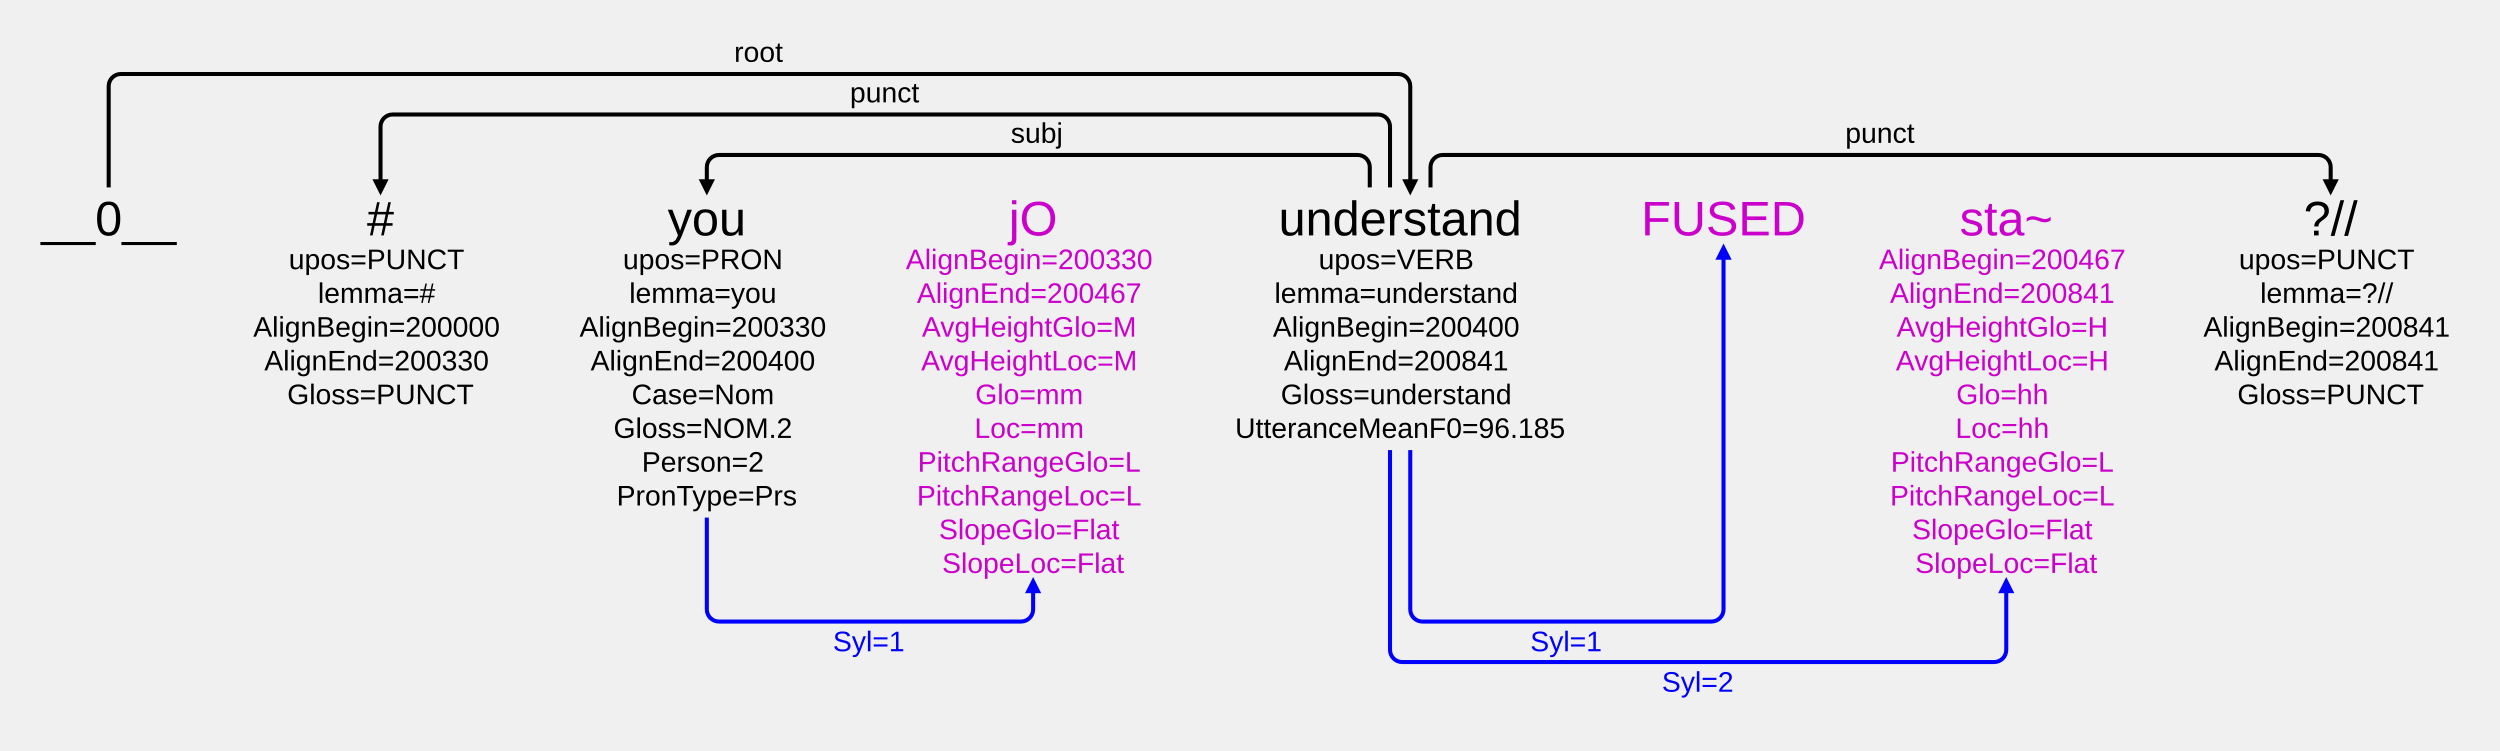
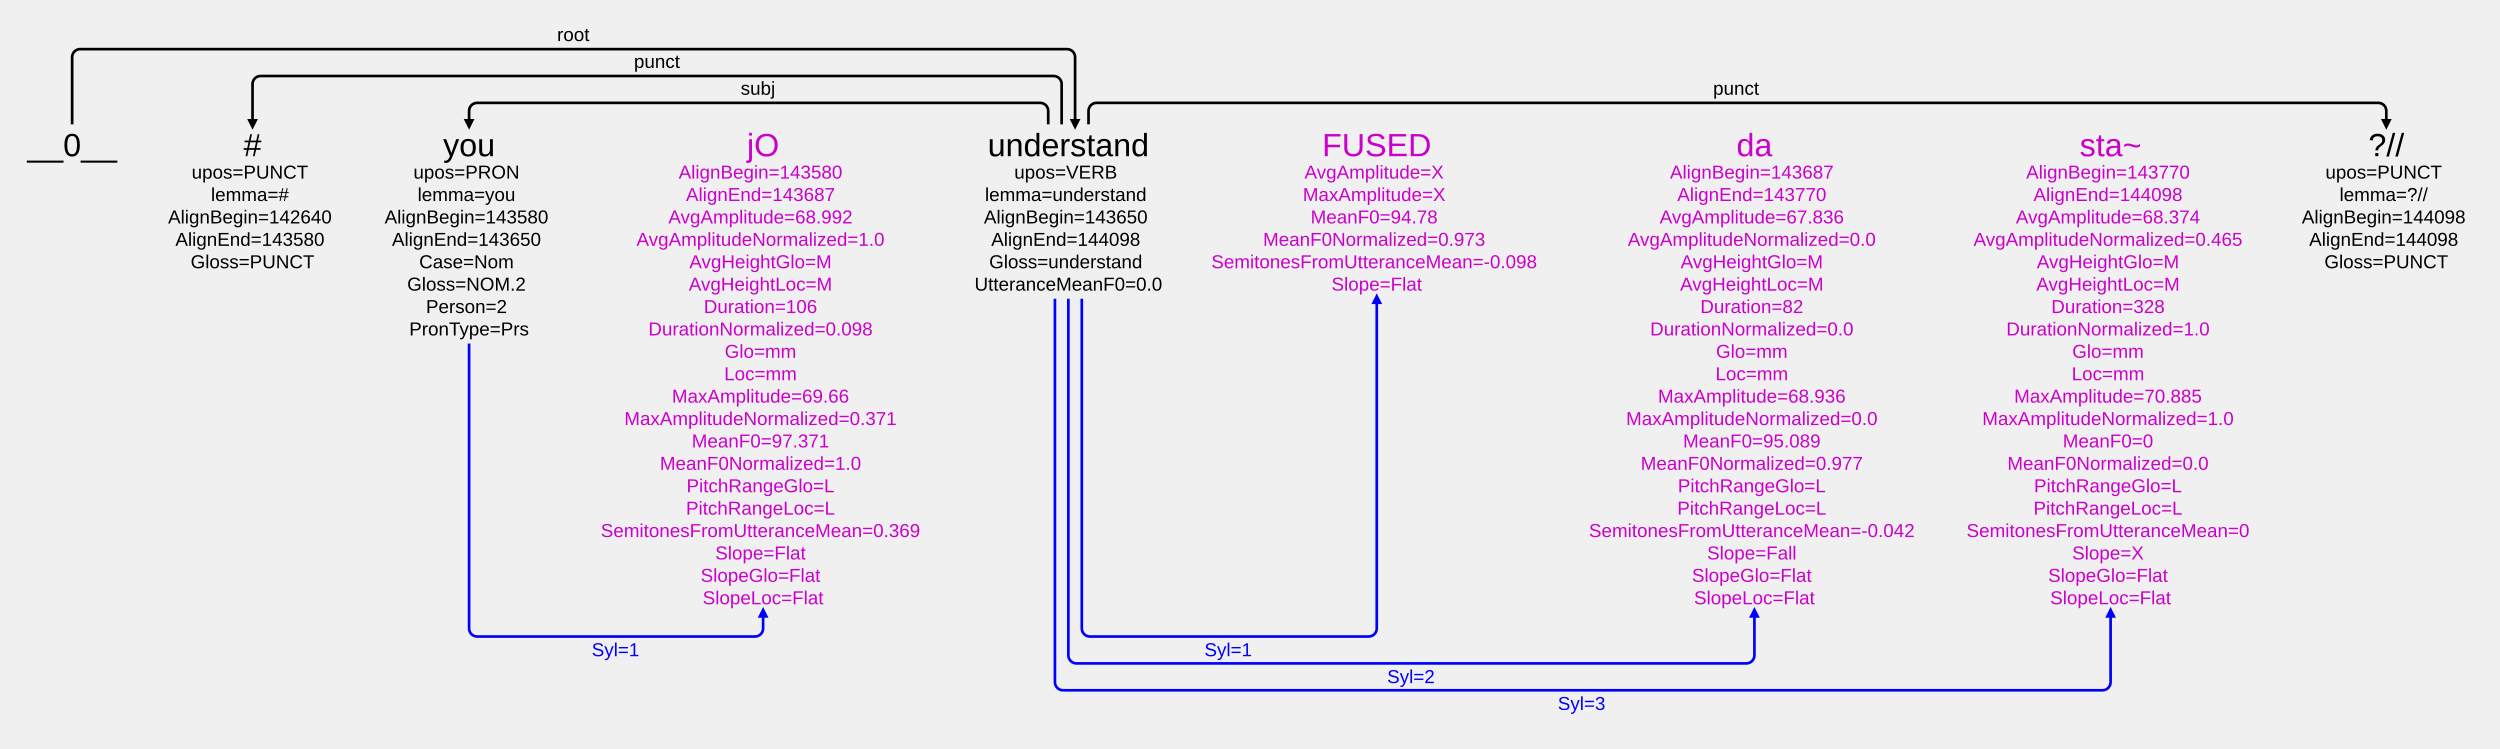
- <svg xmlns="http://www.w3.org/2000/svg" width="1234.892" height="370.66">
-   <rect x="0" y="0" width="1234.892" height="370.66" style="fill:white;fill-opacity:0;" />
+ <svg xmlns="http://www.w3.org/2000/svg" width="1860.745" height="557.398">
+   <rect x="0" y="0" width="1860.745" height="557.398" style="fill:white;fill-opacity:0;" />
  <g transform="translate(0,119.3672) scale(2,2)">
    <text id="word__N_0" x="26.843" y="-14.406" font-style="normal" font-weight="normal" fill="black" font-size="12" font-family="Arial" text-anchor="middle" text-align="center">
      <tspan x="26.843" dy="12.863">__0__</tspan>
    </text>
    <text id="word__N_1" x="93.981" y="-14.406" font-style="normal" font-weight="normal" fill="black" font-size="12" font-family="Arial" text-anchor="middle" text-align="center">
      <tspan x="93.981" dy="12.863">#</tspan>
    </text>
    <text id="subword__N_1" x="93.981" y="-1.543" fill="black" font-size="7" font-family="Arial" text-anchor="middle" text-align="center">
      <tspan x="93.981" dy="8.337">upos=PUNCT</tspan>
      <tspan x="93.981" dy="8.337">lemma=#</tspan>
-       <tspan x="93.981" dy="8.337">AlignBegin=200000</tspan>
-       <tspan x="93.981" dy="8.337">AlignEnd=200330</tspan>
+       <tspan x="93.981" dy="8.337">AlignBegin=142640</tspan>
+       <tspan x="93.981" dy="8.337">AlignEnd=143580</tspan>
      <tspan x="93.981" dy="8.337">Gloss=PUNCT</tspan>
    </text>
    <text id="word__N_2" x="174.571" y="-14.406" font-style="normal" font-weight="normal" fill="black" font-size="12" font-family="Arial" text-anchor="middle" text-align="center">
      <tspan x="174.571" dy="12.863">you</tspan>
    </text>
    <text id="subword__N_2" x="174.571" y="-1.543" fill="black" font-size="7" font-family="Arial" text-anchor="middle" text-align="center">
      <tspan x="174.571" dy="8.337">upos=PRON</tspan>
      <tspan x="174.571" dy="8.337">lemma=you</tspan>
-       <tspan x="174.571" dy="8.337">AlignBegin=200330</tspan>
-       <tspan x="174.571" dy="8.337">AlignEnd=200400</tspan>
+       <tspan x="174.571" dy="8.337">AlignBegin=143580</tspan>
+       <tspan x="174.571" dy="8.337">AlignEnd=143650</tspan>
      <tspan x="174.571" dy="8.337">Case=Nom</tspan>
      <tspan x="174.571" dy="8.337">Gloss=NOM.2</tspan>
      <tspan x="174.571" dy="8.337">Person=2</tspan>
      <tspan x="174.571" dy="8.337">PronType=Prs</tspan>
    </text>
-     <text id="word__N_3" x="255.161" y="-14.406" font-style="normal" font-weight="normal" fill="#cc00cb" font-size="12" font-family="Arial" text-anchor="middle" text-align="center">
-       <tspan x="255.161" dy="12.863">jO</tspan>
+     <text id="word__N_3" x="283.989" y="-14.406" font-style="normal" font-weight="normal" fill="#cc00cb" font-size="12" font-family="Arial" text-anchor="middle" text-align="center">
+       <tspan x="283.989" dy="12.863">jO</tspan>
    </text>
-     <text id="subword__N_3" x="255.161" y="-1.543" fill="#cc00cb" font-size="7" font-family="Arial" text-anchor="middle" text-align="center">
-       <tspan x="255.161" dy="8.337">AlignBegin=200330</tspan>
-       <tspan x="255.161" dy="8.337">AlignEnd=200467</tspan>
-       <tspan x="255.161" dy="8.337">AvgHeightGlo=M</tspan>
-       <tspan x="255.161" dy="8.337">AvgHeightLoc=M</tspan>
-       <tspan x="255.161" dy="8.337">Glo=mm</tspan>
-       <tspan x="255.161" dy="8.337">Loc=mm</tspan>
-       <tspan x="255.161" dy="8.337">PitchRangeGlo=L</tspan>
-       <tspan x="255.161" dy="8.337">PitchRangeLoc=L</tspan>
-       <tspan x="255.161" dy="8.337">SlopeGlo=Flat</tspan>
-       <tspan x="255.161" dy="8.337">SlopeLoc=Flat</tspan>
+     <text id="subword__N_3" x="283.989" y="-1.543" fill="#cc00cb" font-size="7" font-family="Arial" text-anchor="middle" text-align="center">
+       <tspan x="283.989" dy="8.337">AlignBegin=143580</tspan>
+       <tspan x="283.989" dy="8.337">AlignEnd=143687</tspan>
+       <tspan x="283.989" dy="8.337">AvgAmplitude=68.992</tspan>
+       <tspan x="283.989" dy="8.337">AvgAmplitudeNormalized=1.0</tspan>
+       <tspan x="283.989" dy="8.337">AvgHeightGlo=M</tspan>
+       <tspan x="283.989" dy="8.337">AvgHeightLoc=M</tspan>
+       <tspan x="283.989" dy="8.337">Duration=106</tspan>
+       <tspan x="283.989" dy="8.337">DurationNormalized=0.098</tspan>
+       <tspan x="283.989" dy="8.337">Glo=mm</tspan>
+       <tspan x="283.989" dy="8.337">Loc=mm</tspan>
+       <tspan x="283.989" dy="8.337">MaxAmplitude=69.66</tspan>
+       <tspan x="283.989" dy="8.337">MaxAmplitudeNormalized=0.371</tspan>
+       <tspan x="283.989" dy="8.337">MeanF0=97.371</tspan>
+       <tspan x="283.989" dy="8.337">MeanF0Normalized=1.0</tspan>
+       <tspan x="283.989" dy="8.337">PitchRangeGlo=L</tspan>
+       <tspan x="283.989" dy="8.337">PitchRangeLoc=L</tspan>
+       <tspan x="283.989" dy="8.337">SemitonesFromUtteranceMean=0.369</tspan>
+       <tspan x="283.989" dy="8.337">Slope=Flat</tspan>
+       <tspan x="283.989" dy="8.337">SlopeGlo=Flat</tspan>
+       <tspan x="283.989" dy="8.337">SlopeLoc=Flat</tspan>
    </text>
-     <text id="word__N_4" x="345.804" y="-14.406" font-style="normal" font-weight="normal" fill="black" font-size="12" font-family="Arial" text-anchor="middle" text-align="center">
-       <tspan x="345.804" dy="12.863">understand</tspan>
+     <text id="word__N_4" x="397.591" y="-14.406" font-style="normal" font-weight="normal" fill="black" font-size="12" font-family="Arial" text-anchor="middle" text-align="center">
+       <tspan x="397.591" dy="12.863">understand</tspan>
    </text>
-     <text id="subword__N_4" x="345.804" y="-1.543" fill="black" font-size="7" font-family="Arial" text-anchor="middle" text-align="center">
-       <tspan x="345.804" dy="8.337">upos=VERB</tspan>
-       <tspan x="345.804" dy="8.337">lemma=understand</tspan>
-       <tspan x="345.804" dy="8.337">AlignBegin=200400</tspan>
-       <tspan x="345.804" dy="8.337">AlignEnd=200841</tspan>
-       <tspan x="345.804" dy="8.337">Gloss=understand</tspan>
-       <tspan x="345.804" dy="8.337">UtteranceMeanF0=96.185</tspan>
+     <text id="subword__N_4" x="397.591" y="-1.543" fill="black" font-size="7" font-family="Arial" text-anchor="middle" text-align="center">
+       <tspan x="397.591" dy="8.337">upos=VERB</tspan>
+       <tspan x="397.591" dy="8.337">lemma=understand</tspan>
+       <tspan x="397.591" dy="8.337">AlignBegin=143650</tspan>
+       <tspan x="397.591" dy="8.337">AlignEnd=144098</tspan>
+       <tspan x="397.591" dy="8.337">Gloss=understand</tspan>
+       <tspan x="397.591" dy="8.337">UtteranceMeanF0=0.0</tspan>
    </text>
-     <text id="word__N_5" x="425.675" y="-14.406" font-style="normal" font-weight="normal" fill="#cc00cb" font-size="12" font-family="Arial" text-anchor="middle" text-align="center">
-       <tspan x="425.675" dy="12.863">FUSED</tspan>
+     <text id="word__N_5" x="512.36" y="-14.406" font-style="normal" font-weight="normal" fill="#cc00cb" font-size="12" font-family="Arial" text-anchor="middle" text-align="center">
+       <tspan x="512.36" dy="12.863">FUSED</tspan>
    </text>
-     <text id="word__N_6" x="495.502" y="-14.406" font-style="normal" font-weight="normal" fill="#cc00cb" font-size="12" font-family="Arial" text-anchor="middle" text-align="center">
-       <tspan x="495.502" dy="12.863">sta~</tspan>
+     <text id="subword__N_5" x="512.36" y="-1.543" fill="#cc00cb" font-size="7" font-family="Arial" text-anchor="middle" text-align="center">
+       <tspan x="512.36" dy="8.337">AvgAmplitude=X</tspan>
+       <tspan x="512.36" dy="8.337">MaxAmplitude=X</tspan>
+       <tspan x="512.36" dy="8.337">MeanF0=94.78</tspan>
+       <tspan x="512.36" dy="8.337">MeanF0Normalized=0.973</tspan>
+       <tspan x="512.36" dy="8.337">SemitonesFromUtteranceMean=-0.098</tspan>
+       <tspan x="512.36" dy="8.337">Slope=Flat</tspan>
    </text>
-     <text id="subword__N_6" x="495.502" y="-1.543" fill="#cc00cb" font-size="7" font-family="Arial" text-anchor="middle" text-align="center">
-       <tspan x="495.502" dy="8.337">AlignBegin=200467</tspan>
-       <tspan x="495.502" dy="8.337">AlignEnd=200841</tspan>
-       <tspan x="495.502" dy="8.337">AvgHeightGlo=H</tspan>
-       <tspan x="495.502" dy="8.337">AvgHeightLoc=H</tspan>
-       <tspan x="495.502" dy="8.337">Glo=hh</tspan>
-       <tspan x="495.502" dy="8.337">Loc=hh</tspan>
-       <tspan x="495.502" dy="8.337">PitchRangeGlo=L</tspan>
-       <tspan x="495.502" dy="8.337">PitchRangeLoc=L</tspan>
-       <tspan x="495.502" dy="8.337">SlopeGlo=Flat</tspan>
-       <tspan x="495.502" dy="8.337">SlopeLoc=Flat</tspan>
+     <text id="word__N_6" x="652.905" y="-14.406" font-style="normal" font-weight="normal" fill="#cc00cb" font-size="12" font-family="Arial" text-anchor="middle" text-align="center">
+       <tspan x="652.905" dy="12.863">da</tspan>
    </text>
-     <text id="word__N_7" x="575.626" y="-14.406" font-style="normal" font-weight="normal" fill="black" font-size="12" font-family="Arial" text-anchor="middle" text-align="center">
-       <tspan x="575.626" dy="12.863">?//</tspan>
+     <text id="subword__N_6" x="652.905" y="-1.543" fill="#cc00cb" font-size="7" font-family="Arial" text-anchor="middle" text-align="center">
+       <tspan x="652.905" dy="8.337">AlignBegin=143687</tspan>
+       <tspan x="652.905" dy="8.337">AlignEnd=143770</tspan>
+       <tspan x="652.905" dy="8.337">AvgAmplitude=67.836</tspan>
+       <tspan x="652.905" dy="8.337">AvgAmplitudeNormalized=0.0</tspan>
+       <tspan x="652.905" dy="8.337">AvgHeightGlo=M</tspan>
+       <tspan x="652.905" dy="8.337">AvgHeightLoc=M</tspan>
+       <tspan x="652.905" dy="8.337">Duration=82</tspan>
+       <tspan x="652.905" dy="8.337">DurationNormalized=0.0</tspan>
+       <tspan x="652.905" dy="8.337">Glo=mm</tspan>
+       <tspan x="652.905" dy="8.337">Loc=mm</tspan>
+       <tspan x="652.905" dy="8.337">MaxAmplitude=68.936</tspan>
+       <tspan x="652.905" dy="8.337">MaxAmplitudeNormalized=0.0</tspan>
+       <tspan x="652.905" dy="8.337">MeanF0=95.089</tspan>
+       <tspan x="652.905" dy="8.337">MeanF0Normalized=0.977</tspan>
+       <tspan x="652.905" dy="8.337">PitchRangeGlo=L</tspan>
+       <tspan x="652.905" dy="8.337">PitchRangeLoc=L</tspan>
+       <tspan x="652.905" dy="8.337">SemitonesFromUtteranceMean=-0.042</tspan>
+       <tspan x="652.905" dy="8.337">Slope=Fall</tspan>
+       <tspan x="652.905" dy="8.337">SlopeGlo=Flat</tspan>
+       <tspan x="652.905" dy="8.337">SlopeLoc=Flat</tspan>
    </text>
-     <text id="subword__N_7" x="575.626" y="-1.543" fill="black" font-size="7" font-family="Arial" text-anchor="middle" text-align="center">
-       <tspan x="575.626" dy="8.337">upos=PUNCT</tspan>
-       <tspan x="575.626" dy="8.337">lemma=?//</tspan>
-       <tspan x="575.626" dy="8.337">AlignBegin=200841</tspan>
-       <tspan x="575.626" dy="8.337">AlignEnd=200841</tspan>
-       <tspan x="575.626" dy="8.337">Gloss=PUNCT</tspan>
+     <text id="word__N_7" x="785.458" y="-14.406" font-style="normal" font-weight="normal" fill="#cc00cb" font-size="12" font-family="Arial" text-anchor="middle" text-align="center">
+       <tspan x="785.458" dy="12.863">sta~</tspan>
+     </text>
+     <text id="subword__N_7" x="785.458" y="-1.543" fill="#cc00cb" font-size="7" font-family="Arial" text-anchor="middle" text-align="center">
+       <tspan x="785.458" dy="8.337">AlignBegin=143770</tspan>
+       <tspan x="785.458" dy="8.337">AlignEnd=144098</tspan>
+       <tspan x="785.458" dy="8.337">AvgAmplitude=68.374</tspan>
+       <tspan x="785.458" dy="8.337">AvgAmplitudeNormalized=0.465</tspan>
+       <tspan x="785.458" dy="8.337">AvgHeightGlo=M</tspan>
+       <tspan x="785.458" dy="8.337">AvgHeightLoc=M</tspan>
+       <tspan x="785.458" dy="8.337">Duration=328</tspan>
+       <tspan x="785.458" dy="8.337">DurationNormalized=1.0</tspan>
+       <tspan x="785.458" dy="8.337">Glo=mm</tspan>
+       <tspan x="785.458" dy="8.337">Loc=mm</tspan>
+       <tspan x="785.458" dy="8.337">MaxAmplitude=70.885</tspan>
+       <tspan x="785.458" dy="8.337">MaxAmplitudeNormalized=1.0</tspan>
+       <tspan x="785.458" dy="8.337">MeanF0=0</tspan>
+       <tspan x="785.458" dy="8.337">MeanF0Normalized=0.0</tspan>
+       <tspan x="785.458" dy="8.337">PitchRangeGlo=L</tspan>
+       <tspan x="785.458" dy="8.337">PitchRangeLoc=L</tspan>
+       <tspan x="785.458" dy="8.337">SemitonesFromUtteranceMean=0</tspan>
+       <tspan x="785.458" dy="8.337">Slope=X</tspan>
+       <tspan x="785.458" dy="8.337">SlopeGlo=Flat</tspan>
+       <tspan x="785.458" dy="8.337">SlopeLoc=Flat</tspan>
+     </text>
+     <text id="word__N_8" x="888.064" y="-14.406" font-style="normal" font-weight="normal" fill="black" font-size="12" font-family="Arial" text-anchor="middle" text-align="center">
+       <tspan x="888.064" dy="12.863">?//</tspan>
+     </text>
+     <text id="subword__N_8" x="888.064" y="-1.543" fill="black" font-size="7" font-family="Arial" text-anchor="middle" text-align="center">
+       <tspan x="888.064" dy="8.337">upos=PUNCT</tspan>
+       <tspan x="888.064" dy="8.337">lemma=?//</tspan>
+       <tspan x="888.064" dy="8.337">AlignBegin=144098</tspan>
+       <tspan x="888.064" dy="8.337">AlignEnd=144098</tspan>
+       <tspan x="888.064" dy="8.337">Gloss=PUNCT</tspan>
    </text>
    <marker id="markerendword_3" markerWidth="5" markerHeight="5" markerUnits="userSpaceOnUse" orient="auto" refX="2" refY="2">
      <path d="M0,0 l4,2 l-4,2 z" style="fill:black;" />
    </marker>
-     <text id="label__N_4__N_2__subj" x="256.071" y="-24.406" style="fill:black;font-size:7px;font-family:Arial;text-anchor:middle;text-align:center">subj</text>
-     <path style="marker-end:url(#markerendword_3);" stroke="black" fill="none" d="M 338.304,-13.406 338.304,-18.406 A 3 3 0 0 0 335.304,-21.406 L 177.571,-21.406 A 3 3 0 0 0 174.571,-18.406 L 174.571,-13.406" />
+     <text id="label__N_4__N_2__subj" x="282.071" y="-24.406" style="fill:black;font-size:7px;font-family:Arial;text-anchor:middle;text-align:center">subj</text>
+     <path style="marker-end:url(#markerendword_3);" stroke="black" fill="none" d="M 390.091,-13.406 390.091,-18.406 A 3 3 0 0 0 387.091,-21.406 L 177.571,-21.406 A 3 3 0 0 0 174.571,-18.406 L 174.571,-13.406" />
    <marker id="markerendword_2" markerWidth="5" markerHeight="5" markerUnits="userSpaceOnUse" orient="auto" refX="2" refY="2">
      <path d="M0,0 l4,2 l-4,2 z" style="fill:black;" />
    </marker>
-     <text id="label__N_4__N_1__punct" x="218.481" y="-34.406" style="fill:black;font-size:7px;font-family:Arial;text-anchor:middle;text-align:center">punct</text>
-     <path style="marker-end:url(#markerendword_2);" stroke="black" fill="none" d="M 343.304,-13.406 343.304,-28.406 A 3 3 0 0 0 340.304,-31.406 L 96.981,-31.406 A 3 3 0 0 0 93.981,-28.406 L 93.981,-13.406" />
-     <marker id="markerendword_6" markerWidth="5" markerHeight="5" markerUnits="userSpaceOnUse" orient="auto" refX="2" refY="2">
-       <path d="M0,0 l4,2 l-4,2 z" style="fill:black;" />
-     </marker>
-     <text id="label__N_4__N_7__punct" x="464.304" y="-24.406" style="fill:black;font-size:7px;font-family:Arial;text-anchor:middle;text-align:center">punct</text>
-     <path style="marker-end:url(#markerendword_6);" stroke="black" fill="none" d="M 353.304,-13.406 353.304,-18.406 A 3 3 0 0 1 356.304,-21.406 L 572.626,-21.406 A 3 3 0 0 1 575.626,-18.406 L 575.626,-13.406" />
+     <text id="label__N_4__N_1__punct" x="244.481" y="-34.406" style="fill:black;font-size:7px;font-family:Arial;text-anchor:middle;text-align:center">punct</text>
+     <path style="marker-end:url(#markerendword_2);" stroke="black" fill="none" d="M 395.091,-13.406 395.091,-28.406 A 3 3 0 0 0 392.091,-31.406 L 96.981,-31.406 A 3 3 0 0 0 93.981,-28.406 L 93.981,-13.406" />
    <marker id="markerendword_0" markerWidth="5" markerHeight="5" markerUnits="userSpaceOnUse" orient="auto" refX="2" refY="2">
      <path d="M0,0 l4,2 l-4,2 z" style="fill:black;" />
    </marker>
-     <text id="label__N_0__N_4__root" x="187.343" y="-44.406" style="fill:black;font-size:7px;font-family:Arial;text-anchor:middle;text-align:center">root</text>
-     <path style="marker-end:url(#markerendword_0);" stroke="black" fill="none" d="M 26.843,-13.406 26.843,-38.406 A 3 3 0 0 1 29.843,-41.406 L 345.304,-41.406 A 3 3 0 0 1 348.304,-38.406 L 348.304,-13.406" />
+     <text id="label__N_0__N_4__root" x="213.343" y="-44.406" style="fill:black;font-size:7px;font-family:Arial;text-anchor:middle;text-align:center">root</text>
+     <path style="marker-end:url(#markerendword_0);" stroke="black" fill="none" d="M 26.843,-13.406 26.843,-38.406 A 3 3 0 0 1 29.843,-41.406 L 397.091,-41.406 A 3 3 0 0 1 400.091,-38.406 L 400.091,-13.406" />
+     <marker id="markerendword_7" markerWidth="5" markerHeight="5" markerUnits="userSpaceOnUse" orient="auto" refX="2" refY="2">
+       <path d="M0,0 l4,2 l-4,2 z" style="fill:black;" />
+     </marker>
+     <text id="label__N_4__N_8__punct" x="646.091" y="-24.406" style="fill:black;font-size:7px;font-family:Arial;text-anchor:middle;text-align:center">punct</text>
+     <path style="marker-end:url(#markerendword_7);" stroke="black" fill="none" d="M 405.091,-13.406 405.091,-18.406 A 3 3 0 0 1 408.091,-21.406 L 885.064,-21.406 A 3 3 0 0 1 888.064,-18.406 L 888.064,-13.406" />
+     <marker id="markerendgroup_1" markerWidth="5" markerHeight="5" markerUnits="userSpaceOnUse" orient="auto" refX="2" refY="2">
+       <path d="M0,0 l4,2 l-4,2 z" style="fill:blue;" />
+     </marker>
+     <text id="label__N_2__N_3__Syl=1" x="229.071" y="184.532" style="fill:blue;font-size:7px;font-family:Arial;text-anchor:middle;text-align:center">Syl=1</text>
+     <path style="marker-end:url(#markerendgroup_1);" stroke="blue" fill="none" d="M 174.571,68.152 174.571,174.195 A 3 3 0 0 0 177.571,177.195 L 280.989,177.195 A 3 3 0 0 0 283.989,174.195 L 283.989,168.195" />
    <marker id="markerendgroup_4" markerWidth="5" markerHeight="5" markerUnits="userSpaceOnUse" orient="auto" refX="2" refY="2">
      <path d="M0,0 l4,2 l-4,2 z" style="fill:blue;" />
    </marker>
-     <text id="label__N_4__N_5__Syl=1" x="386.804" y="101.163" style="fill:blue;font-size:7px;font-family:Arial;text-anchor:middle;text-align:center">Syl=1</text>
-     <path style="marker-end:url(#markerendgroup_4);" stroke="blue" fill="none" d="M 348.304,51.479 348.304,90.826 A 3 3 0 0 0 351.304,93.826 L 422.675,93.826 A 3 3 0 0 0 425.675,90.826 L 425.675,2.457" />
-     <marker id="markerendgroup_1" markerWidth="5" markerHeight="5" markerUnits="userSpaceOnUse" orient="auto" refX="2" refY="2">
-       <path d="M0,0 l4,2 l-4,2 z" style="fill:blue;" />
-     </marker>
-     <text id="label__N_2__N_3__Syl=1" x="214.571" y="101.163" style="fill:blue;font-size:7px;font-family:Arial;text-anchor:middle;text-align:center">Syl=1</text>
-     <path style="marker-end:url(#markerendgroup_1);" stroke="blue" fill="none" d="M 174.571,68.152 174.571,90.826 A 3 3 0 0 0 177.571,93.826 L 252.161,93.826 A 3 3 0 0 0 255.161,90.826 L 255.161,84.826" />
+     <text id="label__N_4__N_5__Syl=1" x="457.091" y="184.532" style="fill:blue;font-size:7px;font-family:Arial;text-anchor:middle;text-align:center">Syl=1</text>
+     <path style="marker-end:url(#markerendgroup_4);" stroke="blue" fill="none" d="M 402.591,51.479 402.591,174.195 A 3 3 0 0 0 405.591,177.195 L 509.36,177.195 A 3 3 0 0 0 512.36,174.195 L 512.36,51.479" />
    <marker id="markerendgroup_5" markerWidth="5" markerHeight="5" markerUnits="userSpaceOnUse" orient="auto" refX="2" refY="2">
      <path d="M0,0 l4,2 l-4,2 z" style="fill:blue;" />
    </marker>
-     <text id="label__N_4__N_6__Syl=2" x="419.304" y="111.163" style="fill:blue;font-size:7px;font-family:Arial;text-anchor:middle;text-align:center">Syl=2</text>
-     <path style="marker-end:url(#markerendgroup_5);" stroke="blue" fill="none" d="M 343.304,51.479 343.304,100.826 A 3 3 0 0 0 346.304,103.826 L 492.502,103.826 A 3 3 0 0 0 495.502,100.826 L 495.502,84.826" />
+     <text id="label__N_4__N_6__Syl=2" x="525.091" y="194.532" style="fill:blue;font-size:7px;font-family:Arial;text-anchor:middle;text-align:center">Syl=2</text>
+     <path style="marker-end:url(#markerendgroup_5);" stroke="blue" fill="none" d="M 397.591,51.479 397.591,184.195 A 3 3 0 0 0 400.591,187.195 L 649.905,187.195 A 3 3 0 0 0 652.905,184.195 L 652.905,168.195" />
+     <marker id="markerendgroup_6" markerWidth="5" markerHeight="5" markerUnits="userSpaceOnUse" orient="auto" refX="2" refY="2">
+       <path d="M0,0 l4,2 l-4,2 z" style="fill:blue;" />
+     </marker>
+     <text id="label__N_4__N_7__Syl=3" x="588.591" y="204.532" style="fill:blue;font-size:7px;font-family:Arial;text-anchor:middle;text-align:center">Syl=3</text>
+     <path style="marker-end:url(#markerendgroup_6);" stroke="blue" fill="none" d="M 392.591,51.479 392.591,194.195 A 3 3 0 0 0 395.591,197.195 L 782.458,197.195 A 3 3 0 0 0 785.458,194.195 L 785.458,168.195" />
  </g>
</svg>
